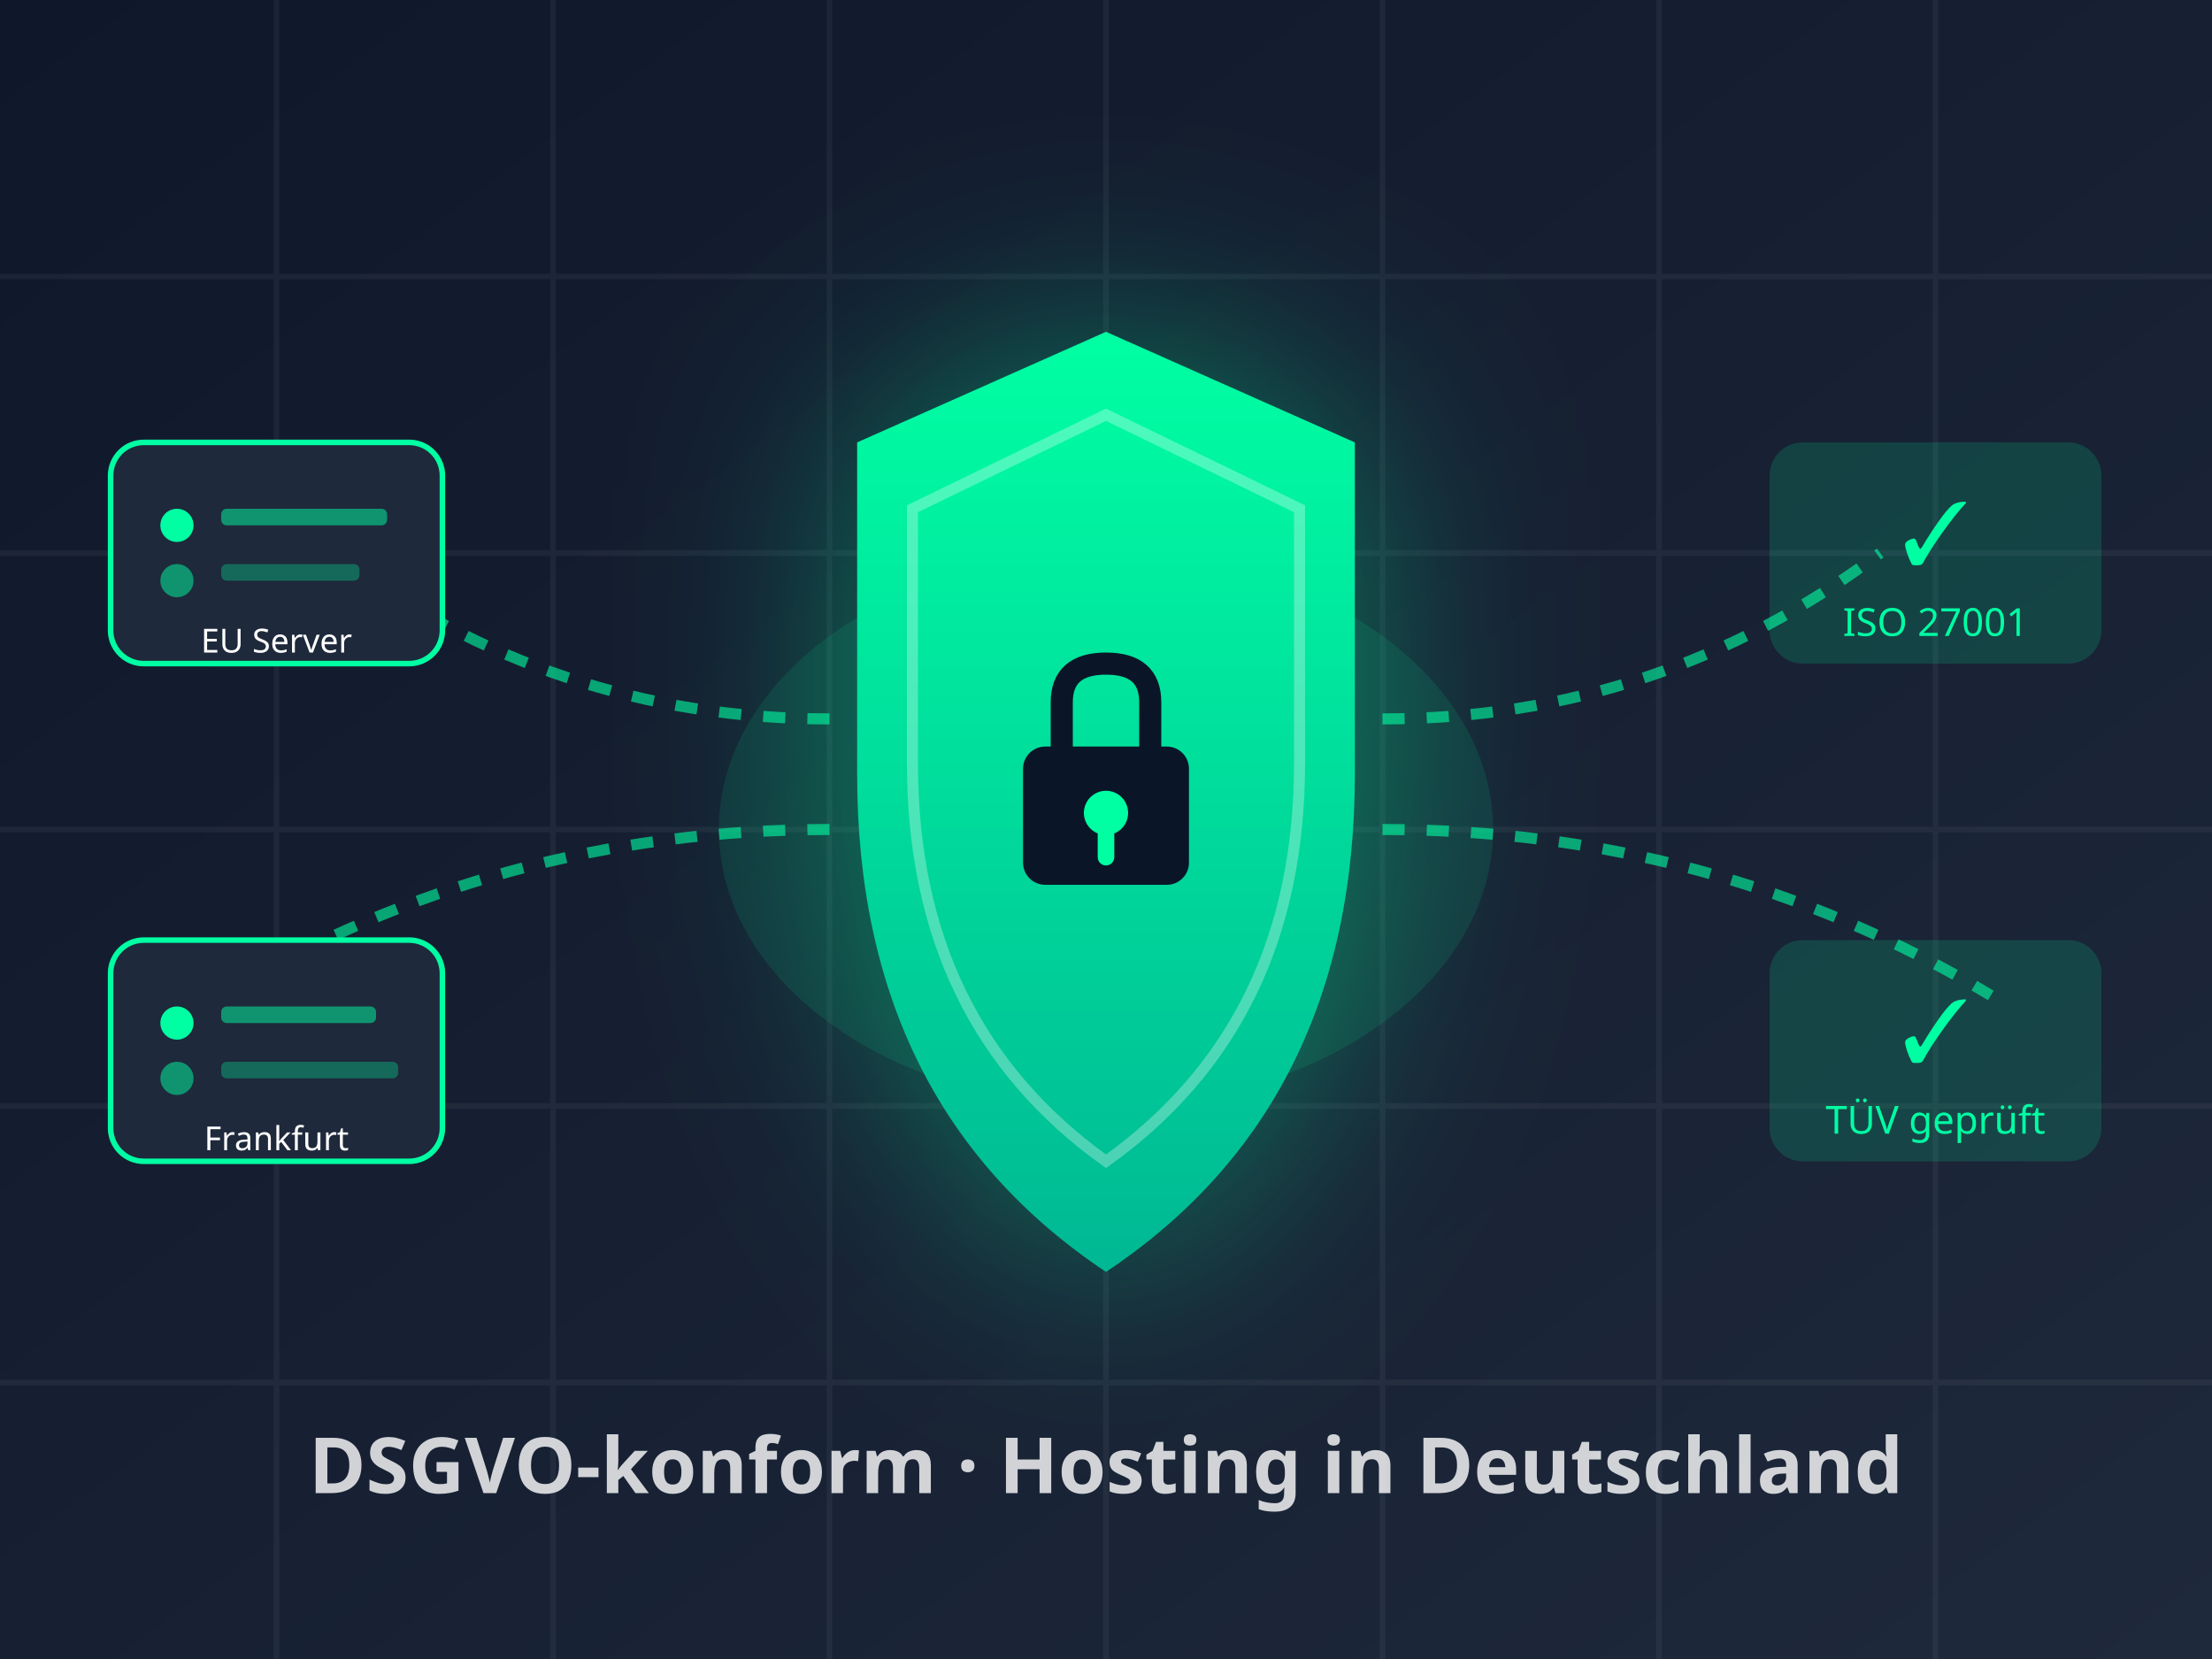
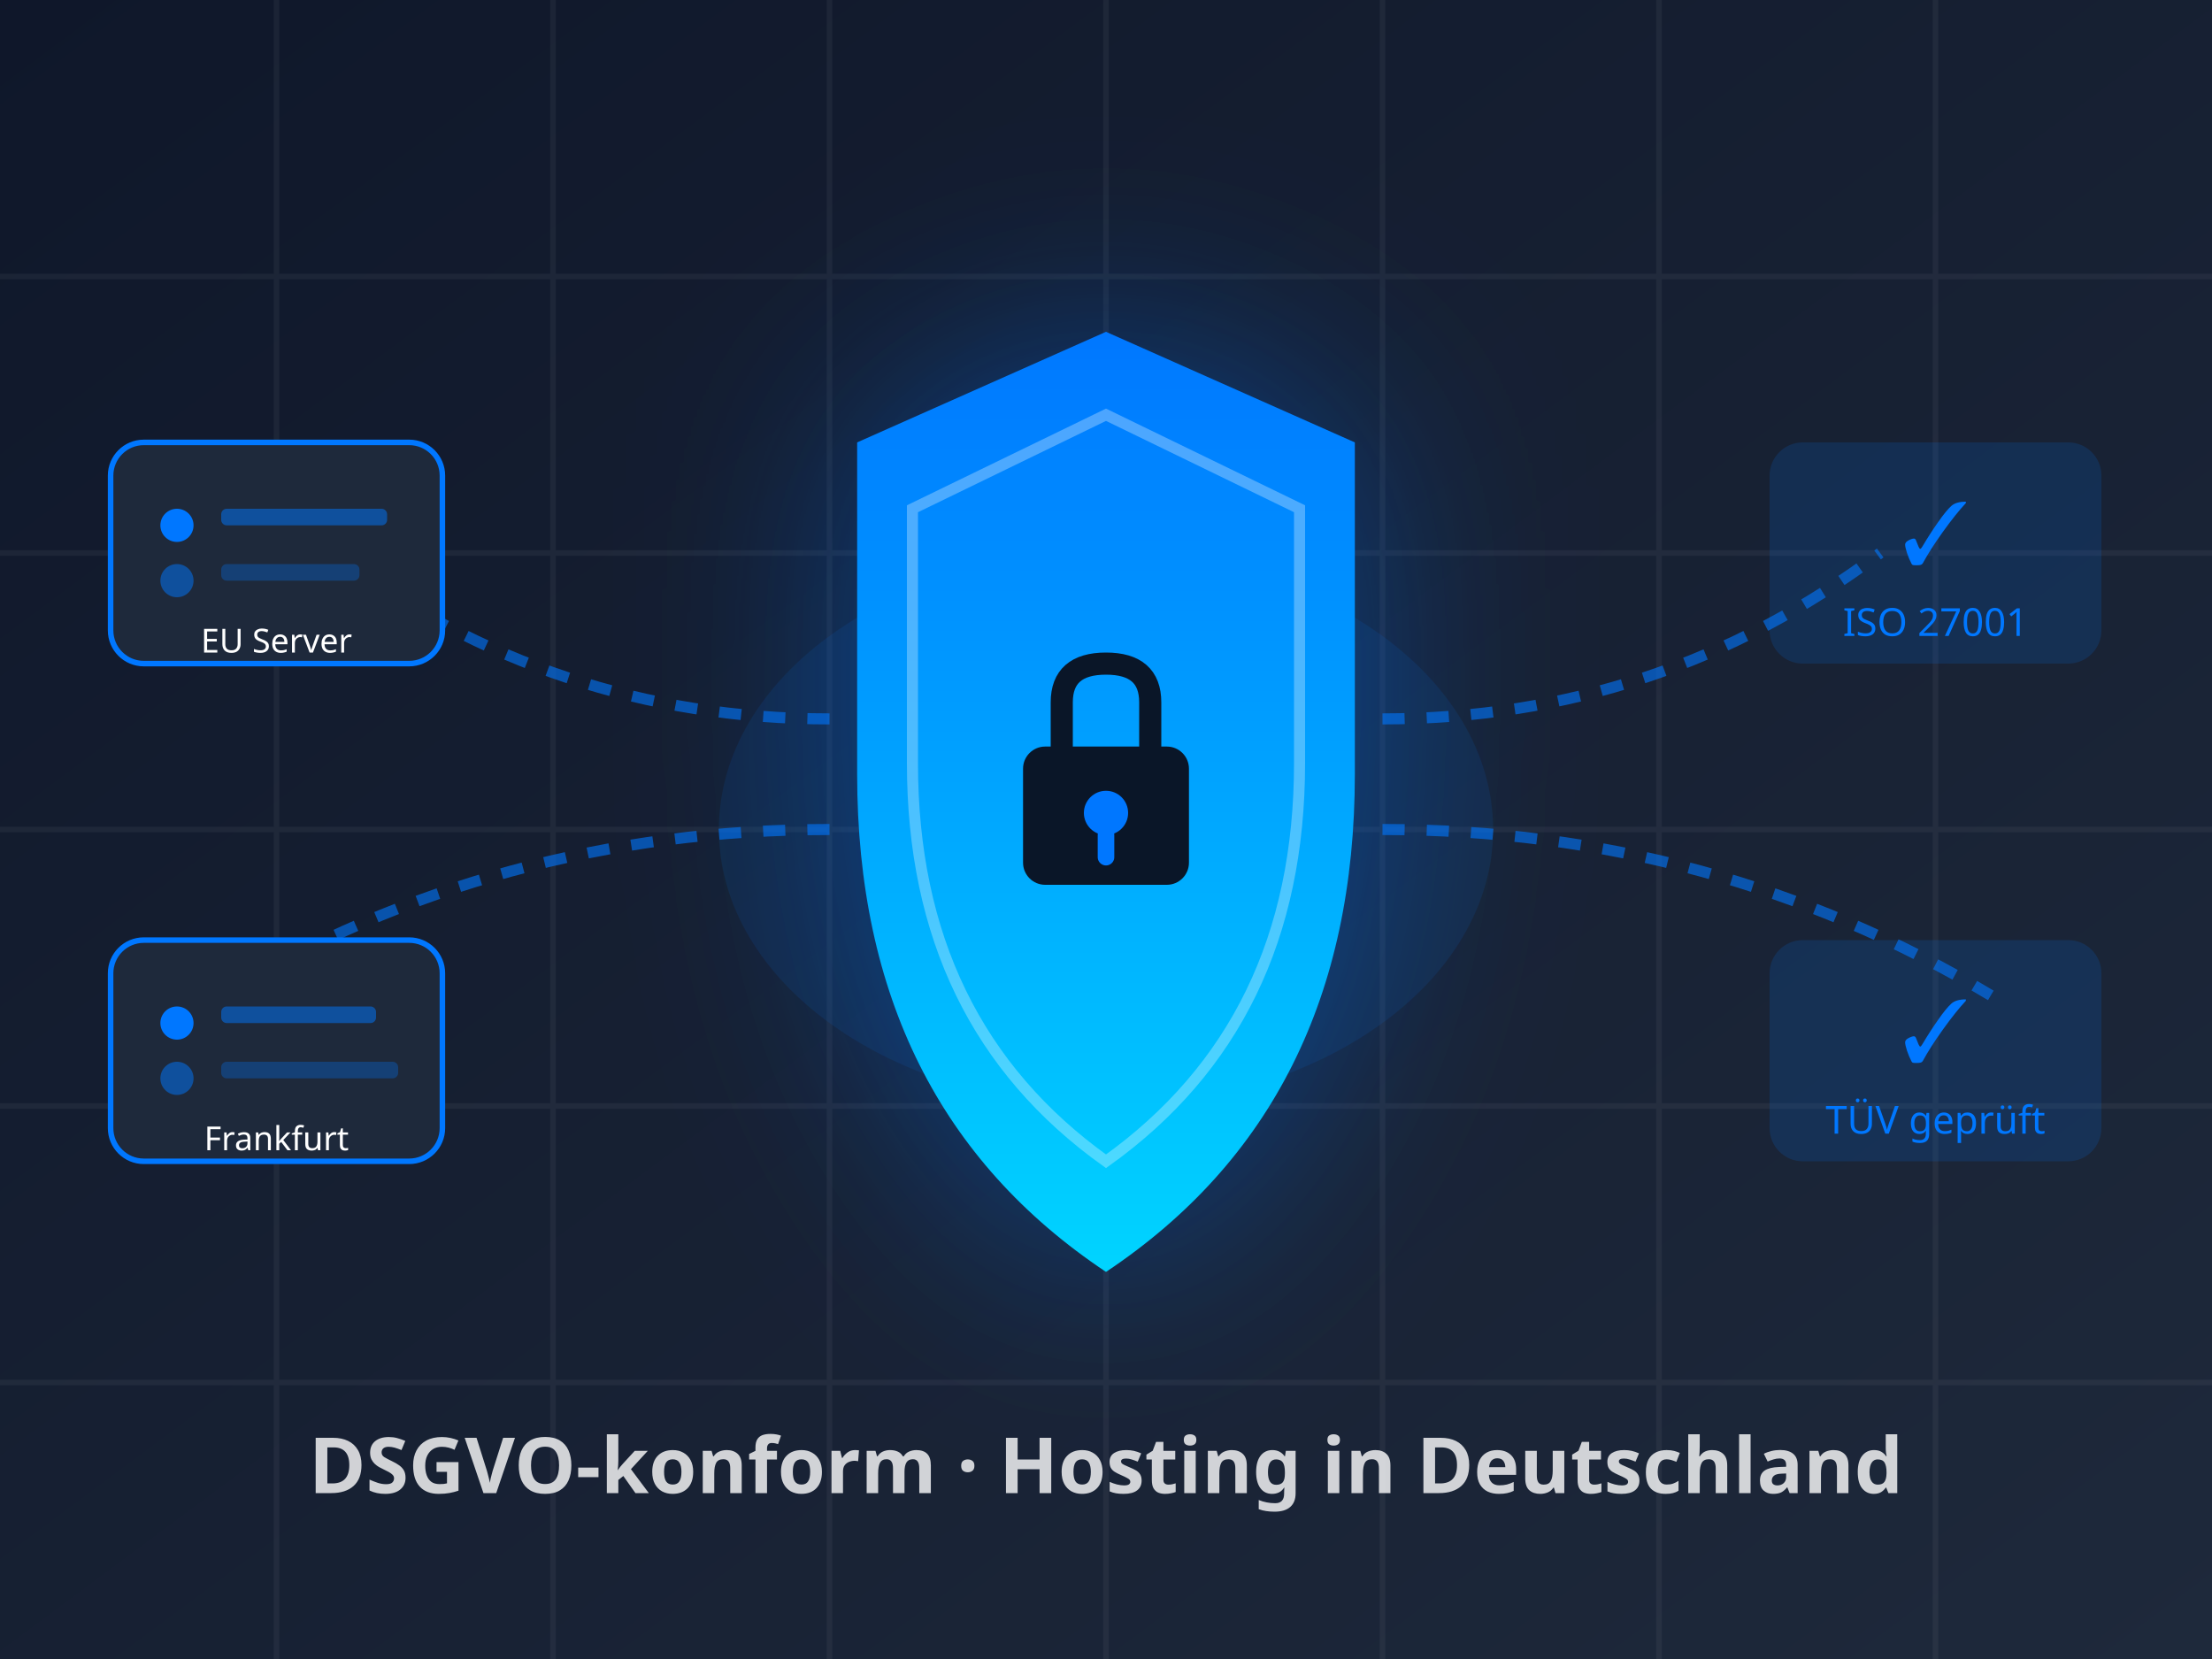
<svg xmlns="http://www.w3.org/2000/svg" viewBox="0 0 400 300" fill="none">
  <defs>
    <linearGradient id="shieldGrad" x1="50%" y1="0%" x2="50%" y2="100%">
-       <stop offset="0%" style="stop-color:#00FFA3" />
-       <stop offset="100%" style="stop-color:#00B894" />
+       <stop offset="0%" style="stop-color:#0077FF" />
+       <stop offset="100%" style="stop-color:#00D4FF" />
    </linearGradient>
    <linearGradient id="bgDark" x1="0%" y1="0%" x2="100%" y2="100%">
      <stop offset="0%" style="stop-color:#0f172a" />
      <stop offset="100%" style="stop-color:#1e293b" />
    </linearGradient>
  </defs>
  <rect width="400" height="300" fill="url(#bgDark)" />
  <g opacity="0.05">
    <path d="M0 50 L400 50" stroke="#fff" stroke-width="1" />
    <path d="M0 100 L400 100" stroke="#fff" stroke-width="1" />
    <path d="M0 150 L400 150" stroke="#fff" stroke-width="1" />
    <path d="M0 200 L400 200" stroke="#fff" stroke-width="1" />
    <path d="M0 250 L400 250" stroke="#fff" stroke-width="1" />
    <path d="M50 0 L50 300" stroke="#fff" stroke-width="1" />
    <path d="M100 0 L100 300" stroke="#fff" stroke-width="1" />
    <path d="M150 0 L150 300" stroke="#fff" stroke-width="1" />
    <path d="M200 0 L200 300" stroke="#fff" stroke-width="1" />
    <path d="M250 0 L250 300" stroke="#fff" stroke-width="1" />
    <path d="M300 0 L300 300" stroke="#fff" stroke-width="1" />
    <path d="M350 0 L350 300" stroke="#fff" stroke-width="1" />
  </g>
  <g transform="translate(150, 60)">
-     <ellipse cx="50" cy="90" rx="70" ry="50" fill="#00FFA3" opacity="0.1" />
-     <path d="M50 0 L95 20 L95 80 Q95 140 50 170 Q5 140 5 80 L5 20 Z" fill="url(#shieldGrad)" filter="drop-shadow(0 0 20px rgba(0,255,163,0.4))" />
+     <ellipse cx="50" cy="90" rx="70" ry="50" fill="#0077FF" opacity="0.1" />
+     <path d="M50 0 L95 20 L95 80 Q95 140 50 170 Q5 140 5 80 L5 20 Z" fill="url(#shieldGrad)" filter="drop-shadow(0 0 20px rgba(0,119,255,0.4))" />
    <path d="M50 15 L85 32 L85 78 Q85 125 50 150 Q15 125 15 78 L15 32 Z" fill="none" stroke="#fff" stroke-width="2" opacity="0.3" />
    <g transform="translate(30, 55)">
      <rect x="5" y="20" width="30" height="25" rx="4" fill="#0a1628" />
      <path d="M12 20 L12 12 Q12 5 20 5 Q28 5 28 12 L28 20" fill="none" stroke="#0a1628" stroke-width="4" stroke-linecap="round" />
-       <circle cx="20" cy="32" r="4" fill="#00FFA3" />
-       <path d="M20 36 L20 40" stroke="#00FFA3" stroke-width="3" stroke-linecap="round" />
+       <circle cx="20" cy="32" r="4" fill="#0077FF" />
+       <path d="M20 36 L20 40" stroke="#0077FF" stroke-width="3" stroke-linecap="round" />
    </g>
  </g>
  <g opacity="0.6">
-     <path d="M150 130 Q 100 130 60 100" stroke="#00FFA3" stroke-width="2" fill="none" stroke-dasharray="4,4" />
-     <path d="M150 150 Q 90 150 40 180" stroke="#00FFA3" stroke-width="2" fill="none" stroke-dasharray="4,4" />
-     <path d="M250 130 Q 300 130 340 100" stroke="#00FFA3" stroke-width="2" fill="none" stroke-dasharray="4,4" />
-     <path d="M250 150 Q 310 150 360 180" stroke="#00FFA3" stroke-width="2" fill="none" stroke-dasharray="4,4" />
+     <path d="M150 130 Q 100 130 60 100" stroke="#0077FF" stroke-width="2" fill="none" stroke-dasharray="4,4" />
+     <path d="M150 150 Q 90 150 40 180" stroke="#0077FF" stroke-width="2" fill="none" stroke-dasharray="4,4" />
+     <path d="M250 130 Q 300 130 340 100" stroke="#0077FF" stroke-width="2" fill="none" stroke-dasharray="4,4" />
+     <path d="M250 150 Q 310 150 360 180" stroke="#0077FF" stroke-width="2" fill="none" stroke-dasharray="4,4" />
  </g>
  <g transform="translate(20, 80)">
-     <rect width="60" height="40" rx="6" fill="#1e293b" stroke="#00FFA3" stroke-width="1" />
-     <circle cx="12" cy="15" r="3" fill="#00FFA3" />
-     <rect x="20" y="12" width="30" height="3" rx="1" fill="#00FFA3" opacity="0.5" />
-     <circle cx="12" cy="25" r="3" fill="#00FFA3" opacity="0.5" />
-     <rect x="20" y="22" width="25" height="3" rx="1" fill="#00FFA3" opacity="0.3" />
+     <rect width="60" height="40" rx="6" fill="#1e293b" stroke="#0077FF" stroke-width="1" />
+     <circle cx="12" cy="15" r="3" fill="#0077FF" />
+     <rect x="20" y="12" width="30" height="3" rx="1" fill="#0077FF" opacity="0.5" />
+     <circle cx="12" cy="25" r="3" fill="#0077FF" opacity="0.5" />
+     <rect x="20" y="22" width="25" height="3" rx="1" fill="#0077FF" opacity="0.3" />
    <text x="30" y="38" text-anchor="middle" fill="#fff" font-size="6" font-family="system-ui">EU Server</text>
  </g>
  <g transform="translate(20, 170)">
-     <rect width="60" height="40" rx="6" fill="#1e293b" stroke="#00FFA3" stroke-width="1" />
-     <circle cx="12" cy="15" r="3" fill="#00FFA3" />
-     <rect x="20" y="12" width="28" height="3" rx="1" fill="#00FFA3" opacity="0.5" />
-     <circle cx="12" cy="25" r="3" fill="#00FFA3" opacity="0.5" />
-     <rect x="20" y="22" width="32" height="3" rx="1" fill="#00FFA3" opacity="0.3" />
+     <rect width="60" height="40" rx="6" fill="#1e293b" stroke="#0077FF" stroke-width="1" />
+     <circle cx="12" cy="15" r="3" fill="#0077FF" />
+     <rect x="20" y="12" width="28" height="3" rx="1" fill="#0077FF" opacity="0.5" />
+     <circle cx="12" cy="25" r="3" fill="#0077FF" opacity="0.5" />
+     <rect x="20" y="22" width="32" height="3" rx="1" fill="#0077FF" opacity="0.3" />
    <text x="30" y="38" text-anchor="middle" fill="#fff" font-size="6" font-family="system-ui">Frankfurt</text>
  </g>
  <g transform="translate(320, 80)">
-     <rect width="60" height="40" rx="6" fill="#00FFA3" opacity="0.15" />
-     <text x="30" y="22" text-anchor="middle" fill="#00FFA3" font-size="16">✓</text>
-     <text x="30" y="35" text-anchor="middle" fill="#00FFA3" font-size="7" font-family="system-ui">ISO 27001</text>
+     <rect width="60" height="40" rx="6" fill="#0077FF" opacity="0.15" />
+     <text x="30" y="22" text-anchor="middle" fill="#0077FF" font-size="16">✓</text>
+     <text x="30" y="35" text-anchor="middle" fill="#0077FF" font-size="7" font-family="system-ui">ISO 27001</text>
  </g>
  <g transform="translate(320, 170)">
-     <rect width="60" height="40" rx="6" fill="#00FFA3" opacity="0.15" />
-     <text x="30" y="22" text-anchor="middle" fill="#00FFA3" font-size="16">✓</text>
-     <text x="30" y="35" text-anchor="middle" fill="#00FFA3" font-size="7" font-family="system-ui">TÜV geprüft</text>
+     <rect width="60" height="40" rx="6" fill="#0077FF" opacity="0.15" />
+     <text x="30" y="22" text-anchor="middle" fill="#0077FF" font-size="16">✓</text>
+     <text x="30" y="35" text-anchor="middle" fill="#0077FF" font-size="7" font-family="system-ui">TÜV geprüft</text>
  </g>
  <text x="200" y="270" text-anchor="middle" fill="#fff" font-size="14" font-weight="600" font-family="system-ui" opacity="0.8">DSGVO-konform · Hosting in Deutschland</text>
</svg>
